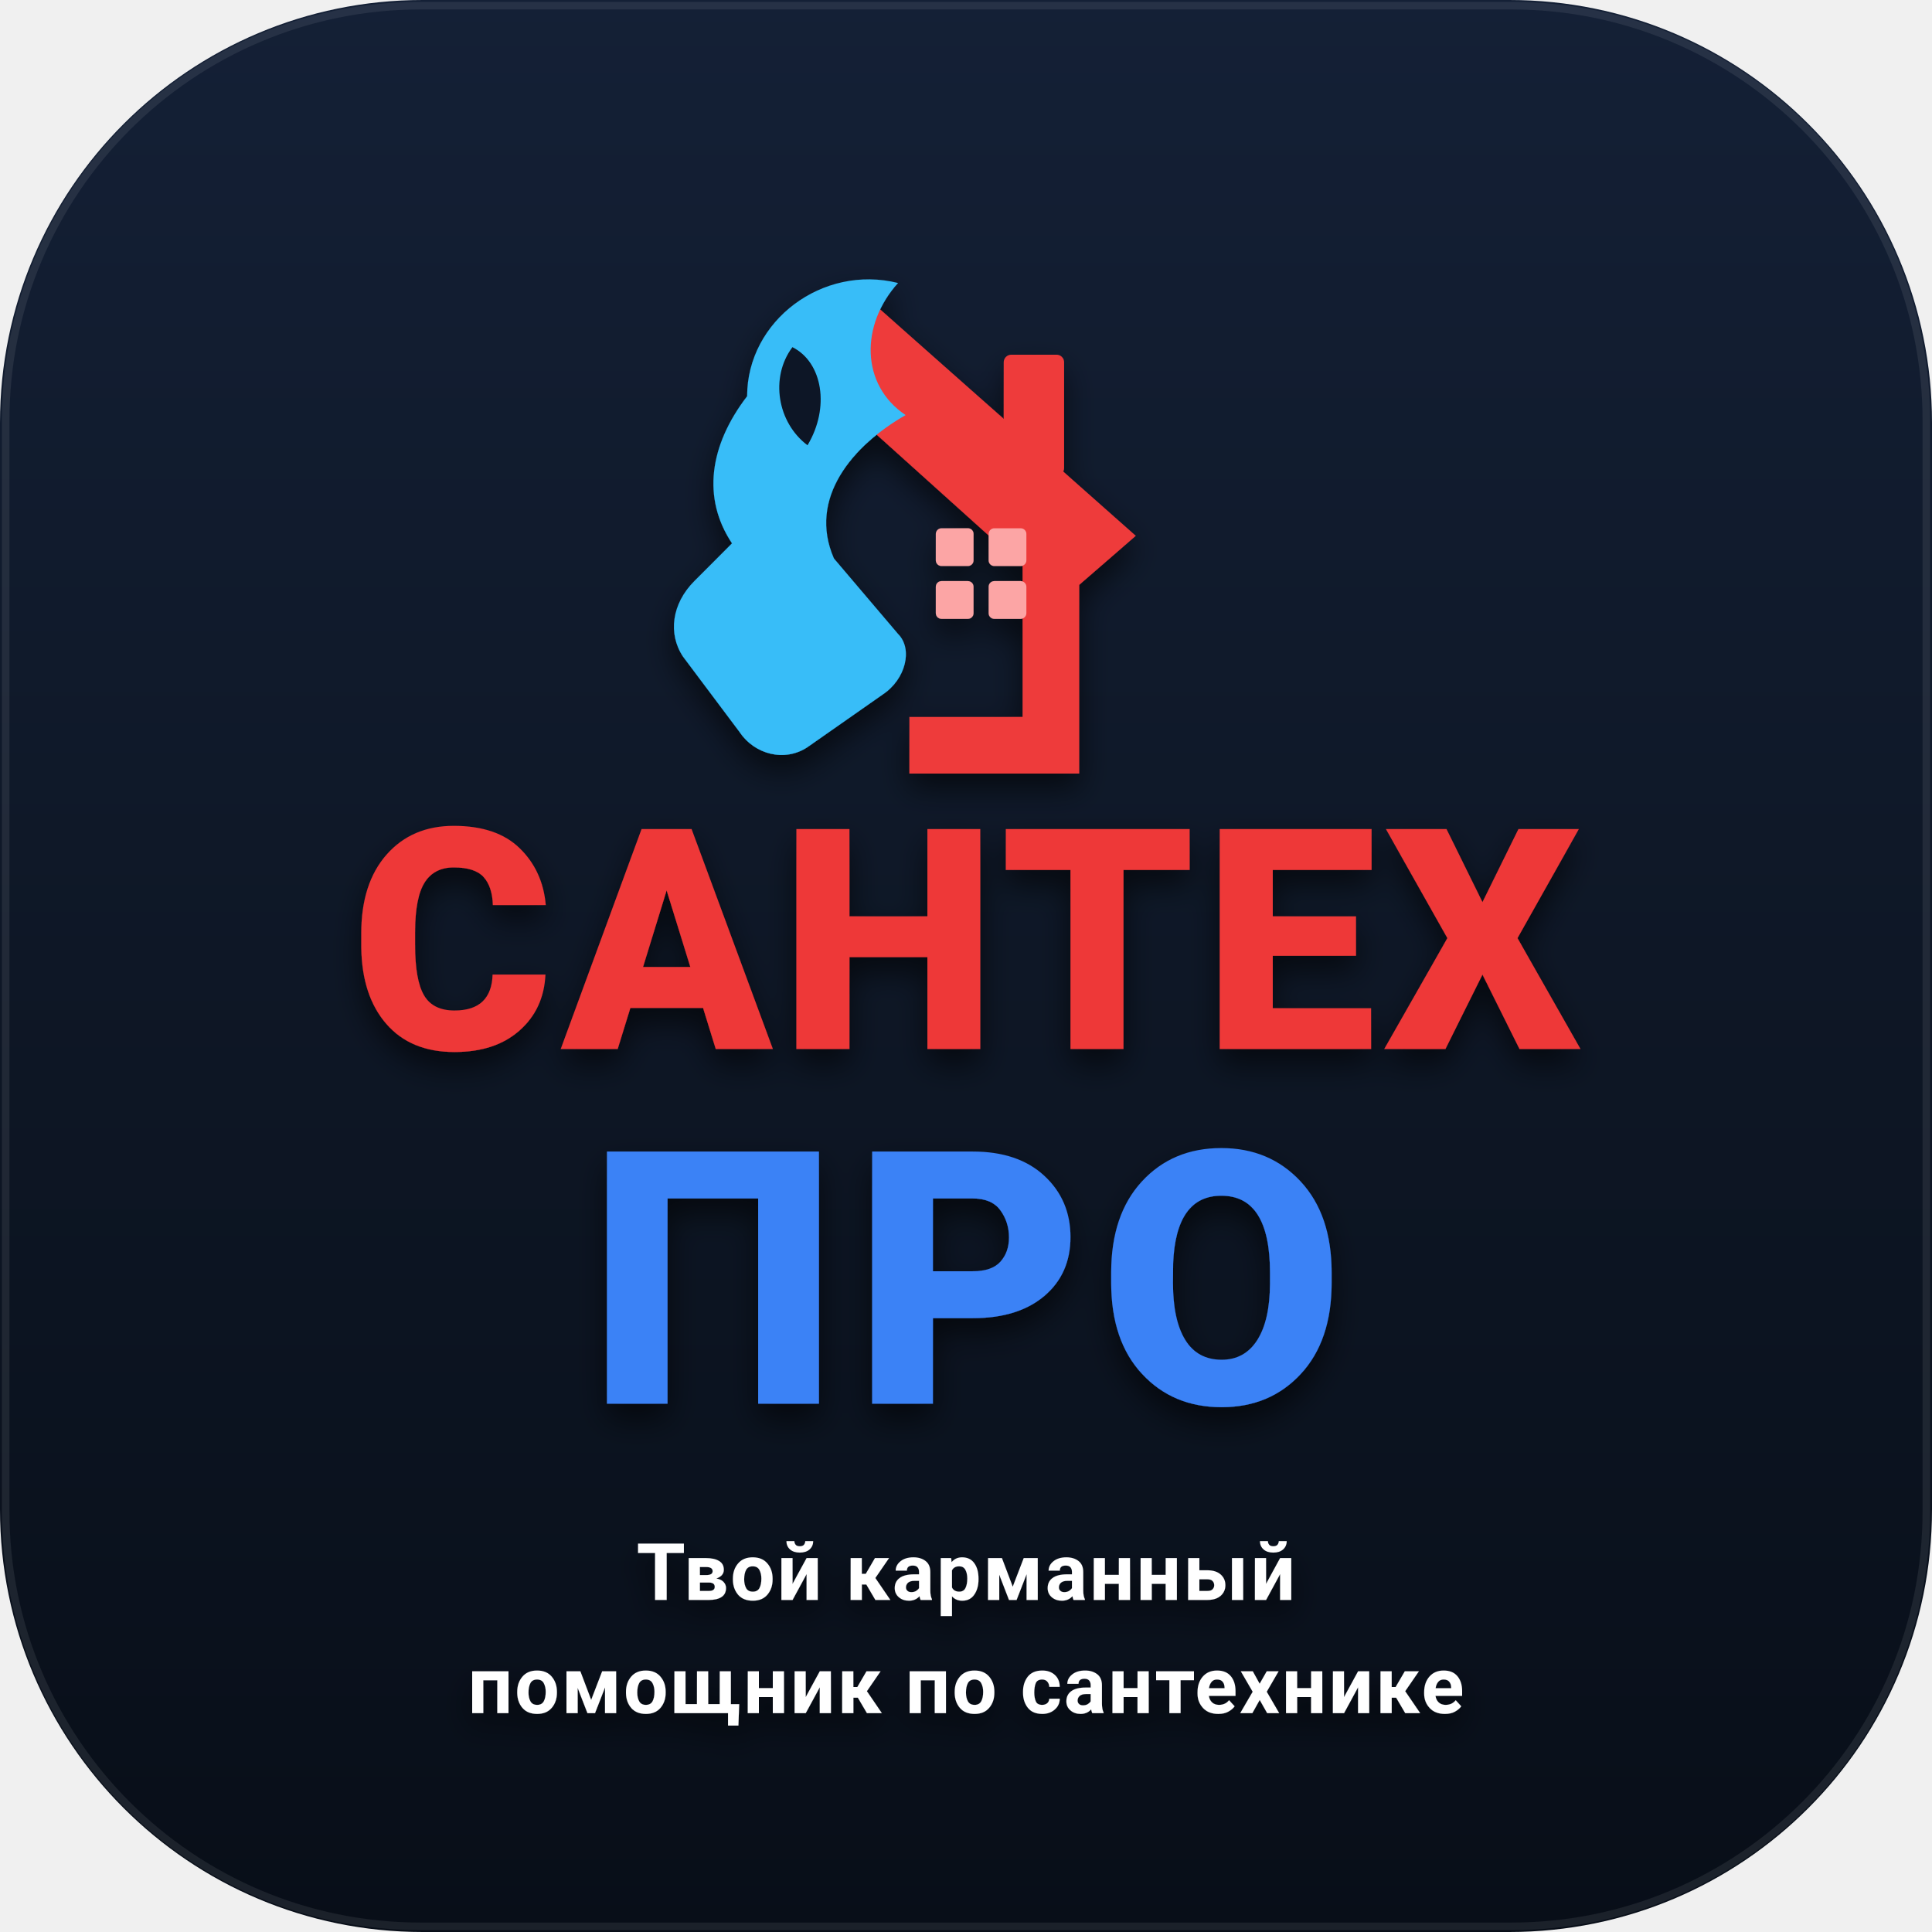
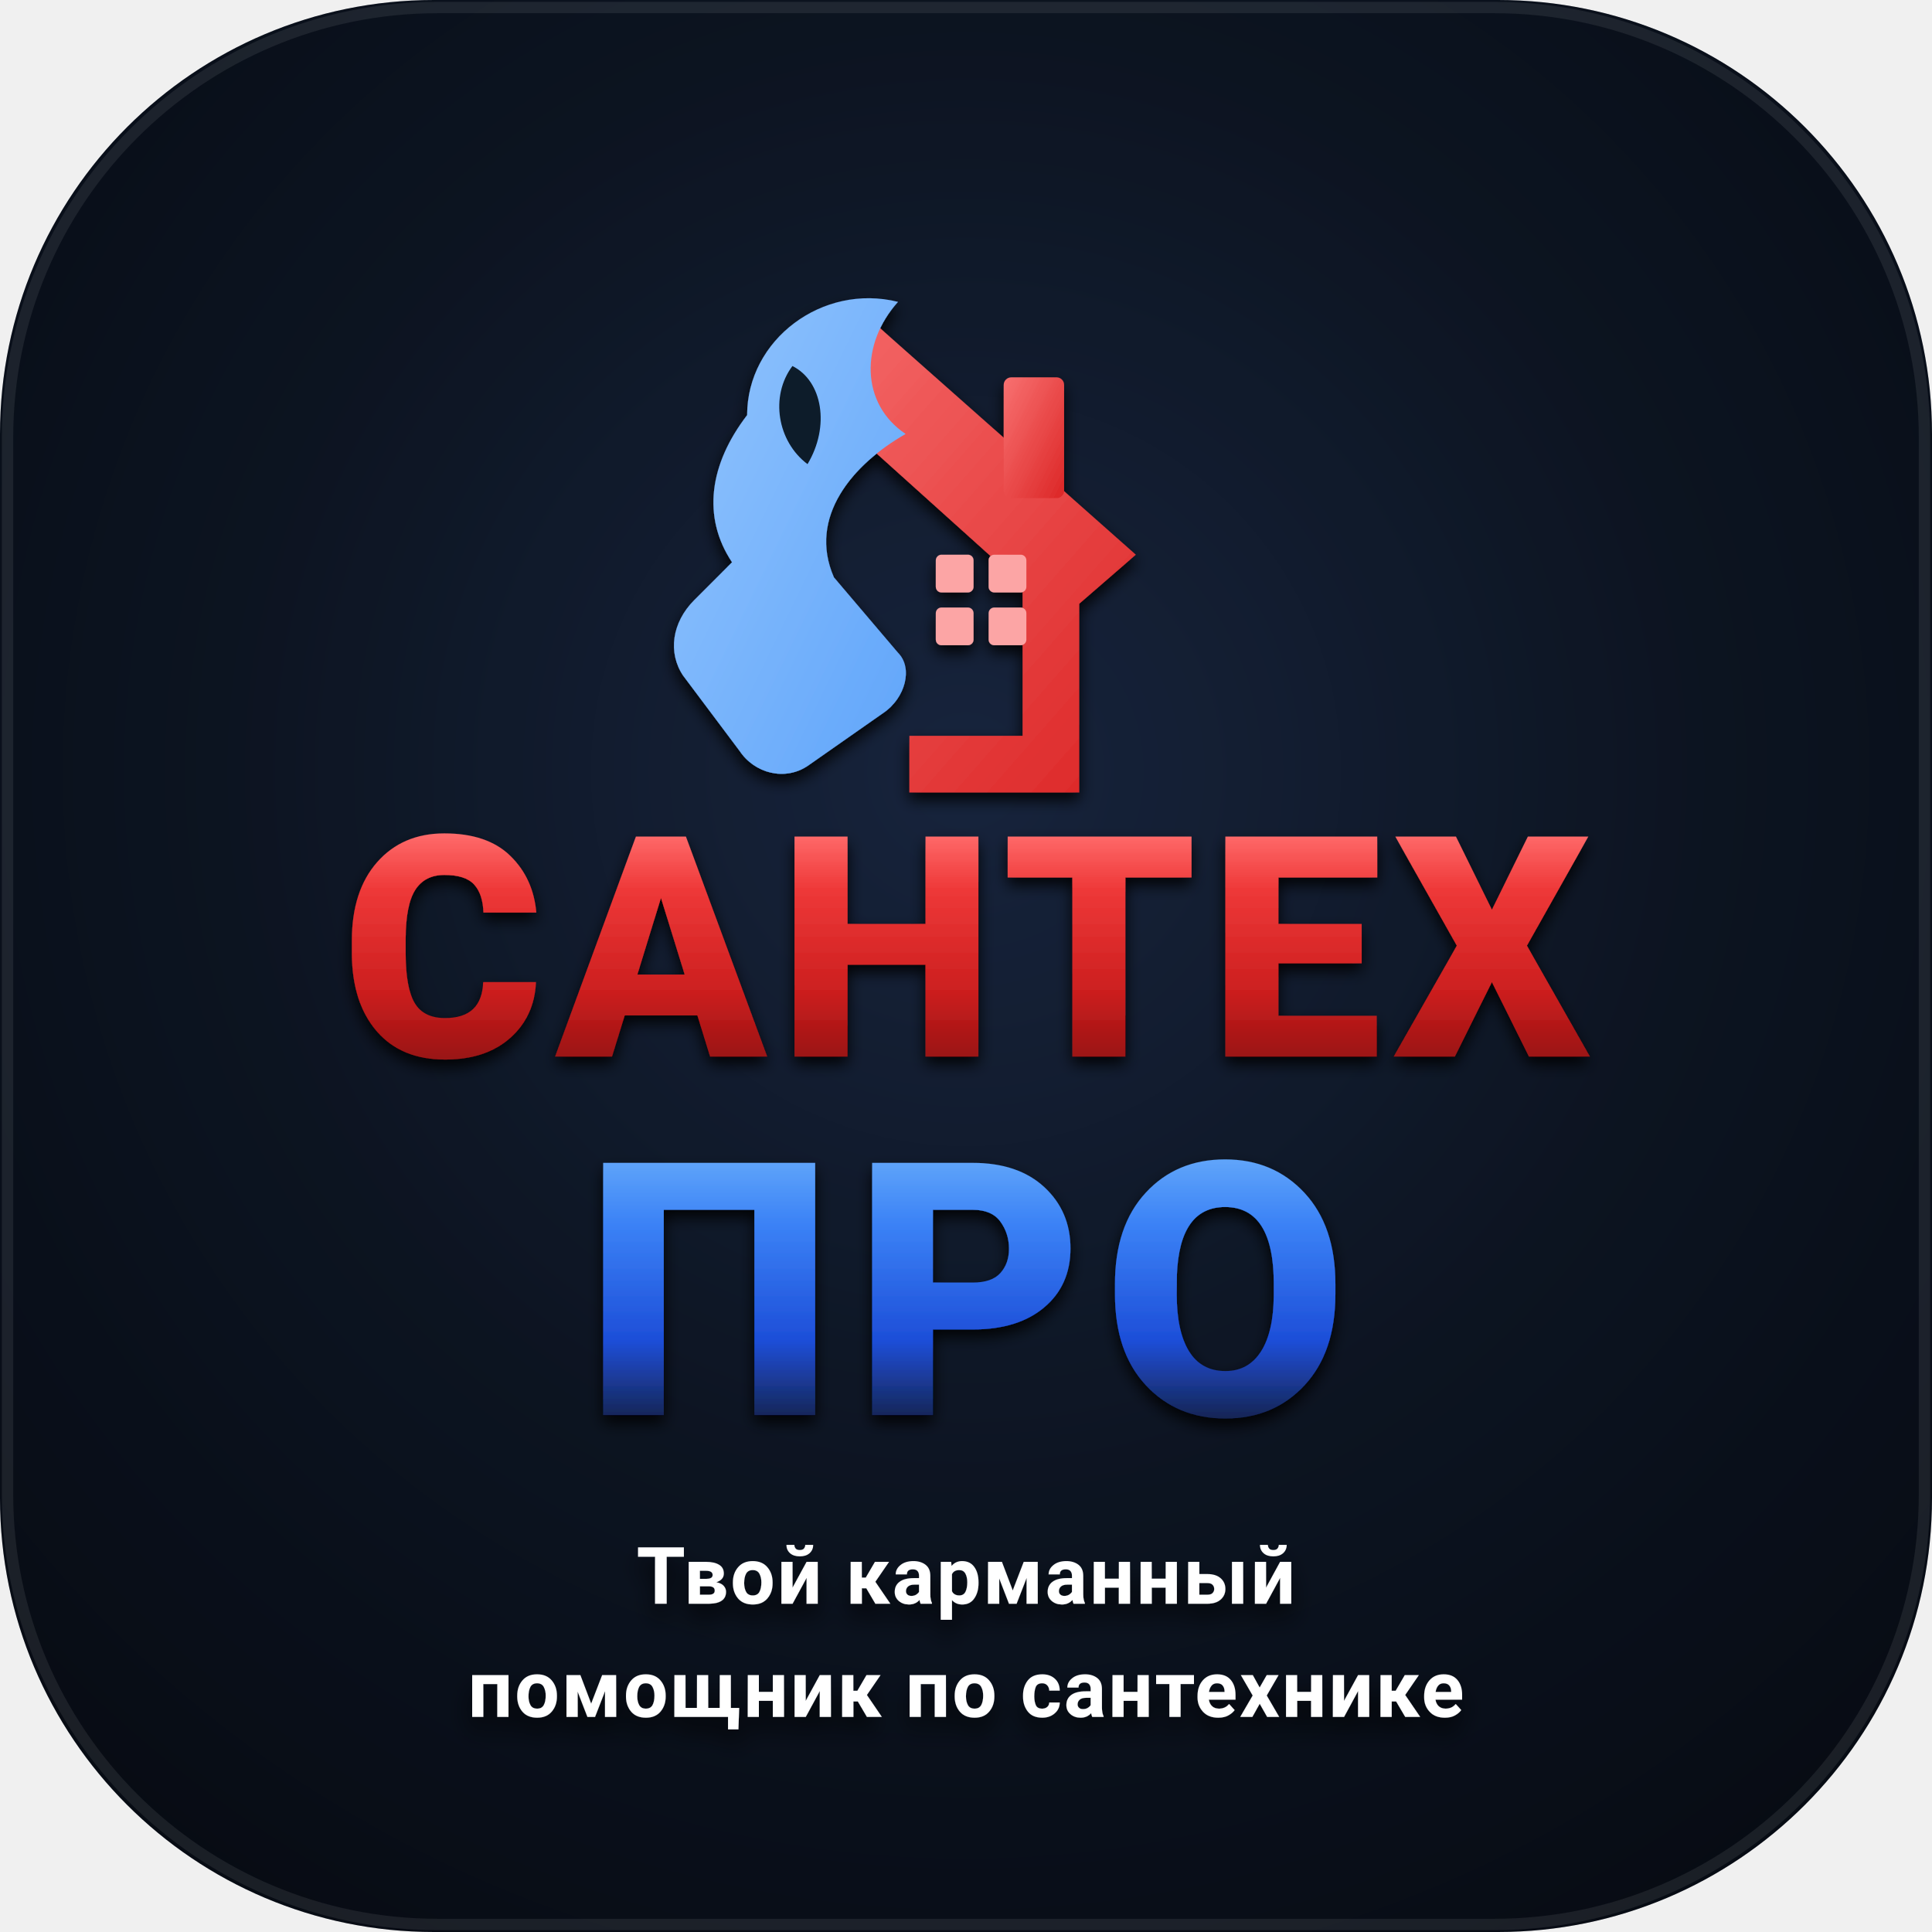
<svg xmlns="http://www.w3.org/2000/svg" viewBox="0 0 512 512" width="512" height="512">
  <defs>
-     <linearGradient id="bgGrad" x1="0%" y1="0%" x2="0%" y2="100%">
-       <stop offset="0%" stop-color="#142036" />
-       <stop offset="50%" stop-color="#0e1726" />
-       <stop offset="100%" stop-color="#080e18" />
+     <radialGradient id="bgGrad" cx="50%" cy="40%" r="70%">
+       <stop offset="0%" stop-color="#1b2a47" />
+       <stop offset="55%" stop-color="#0e1726" />
+       <stop offset="100%" stop-color="#080d17" />
+     </radialGradient>
+     <clipPath id="squircleClip">
+       <rect x="0" y="0" width="512" height="512" rx="115" ry="115" />
+     </clipPath>
+     <filter id="shadow3d" x="-20%" y="-20%" width="140%" height="140%">
+       <feDropShadow dx="0" dy="8" stdDeviation="6" flood-color="#000000" flood-opacity="0.8" />
+       <feDropShadow dx="0" dy="2" stdDeviation="2" flood-color="#000000" flood-opacity="0.9" />
+     </filter>
+     <filter id="subtleShadow" x="-20%" y="-20%" width="140%" height="140%">
+       <feDropShadow dx="0" dy="4" stdDeviation="3" flood-color="#000000" flood-opacity="0.7" />
+     </filter>
+     <linearGradient id="red3d" x1="0%" y1="0%" x2="0%" y2="100%">
+       <stop offset="0%" stop-color="#ff6b6b" />
+       <stop offset="25%" stop-color="#ee3838" />
+       <stop offset="70%" stop-color="#cc1f1f" />
+       <stop offset="100%" stop-color="#991212" />
    </linearGradient>
-     <clipPath id="squircleClip">
-       <rect x="0" y="0" width="512" height="512" rx="112" ry="112" />
-     </clipPath>
-     <filter id="softShadow" x="-10%" y="-10%" width="120%" height="130%">
-       <feDropShadow dx="0" dy="4" stdDeviation="4" flood-color="#000000" flood-opacity="0.6" />
-     </filter>
+     <linearGradient id="blue3d" x1="0%" y1="0%" x2="0%" y2="100%">
+       <stop offset="0%" stop-color="#60a5fa" />
+       <stop offset="25%" stop-color="#3b82f6" />
+       <stop offset="70%" stop-color="#1d4ed8" />
+       <stop offset="100%" stop-color="#172554" />
+     </linearGradient>
+     <linearGradient id="wrenchGrad" x1="0%" y1="0%" x2="100%" y2="100%">
+       <stop offset="0%" stop-color="#93c5fd" />
+       <stop offset="100%" stop-color="#60a5fa" />
+     </linearGradient>
+     <linearGradient id="houseGrad" x1="0%" y1="0%" x2="100%" y2="100%">
+       <stop offset="0%" stop-color="#f87171" />
+       <stop offset="100%" stop-color="#dc2626" />
+     </linearGradient>
  </defs>
  <g clip-path="url(#squircleClip)">
    <rect width="512" height="512" fill="url(#bgGrad)" />
-     <rect x="1.5" y="1.5" width="509" height="509" rx="110" fill="none" stroke="#ffffff" stroke-opacity="0.08" stroke-width="2" />
-     <g transform="translate(186, 70)" filter="url(#softShadow)">
-       <path d="M 45 10                 L 115 72                 L 100 85                 L 100 135                 L 55 135                 L 55 120                 L 85 120                 L 85 80                 L 45 44                 L 20 67                L 5 53 Z" fill="#ee3b3b" />
-       <rect x="80" y="24" width="16" height="32" rx="2" fill="#ee3b3b" />
-       <rect x="62" y="70" width="10" height="10" rx="1.5" fill="#fca5a5" />
-       <rect x="76" y="70" width="10" height="10" rx="1.5" fill="#fca5a5" />
-       <rect x="62" y="84" width="10" height="10" rx="1.5" fill="#fca5a5" />
-       <rect x="76" y="84" width="10" height="10" rx="1.5" fill="#fca5a5" />
-       <path d="M 12 35                 C 12 15, 32 0, 52 5                 C 42 16, 42 32, 54 40                C 40 48, 28 62, 35 78                L 52 98                C 56 102, 54 110, 48 114                L 28 128                C 22 132, 14 130, 10 124                L -5 104                C -9 98, -8 90, -2 84                L 8 74                C 0 62, 2 48, 12 35 Z" fill="#38bdf8" />
-       <path d="M 24 22 C 18 30, 20 42, 28 48 C 34 38, 32 26, 24 22 Z" fill="#0e1726" />
+     <rect width="512" height="512" fill="#000" opacity="0.15" />
+     <rect x="2" y="2" width="508" height="508" rx="114" fill="none" stroke="#ffffff" stroke-opacity="0.08" stroke-width="3" />
+     <g transform="translate(186, 75)" filter="url(#shadow3d)">
+       <path d="M 68 85 L 68 45 L 82 45 L 82 32 L 68 32 L 68 20 L 52 35 L 52 15 L 40 15 L 40 26 L 0 65 L 14 78 L 22 70 L 22 85 Z" fill="none" />
+       <path d="M 45 10                 L 115 72                 L 100 85                 L 100 135                 L 55 135                 L 55 120                 L 85 120                 L 85 80                 L 45 44                 L 20 67                L 5 53 Z" fill="url(#houseGrad)" />
+       <rect x="80" y="25" width="16" height="32" rx="2" fill="url(#houseGrad)" />
+       <rect x="62" y="72" width="10" height="10" rx="1.5" fill="#fca5a5" />
+       <rect x="76" y="72" width="10" height="10" rx="1.5" fill="#fca5a5" />
+       <rect x="62" y="86" width="10" height="10" rx="1.5" fill="#fca5a5" />
+       <rect x="76" y="86" width="10" height="10" rx="1.5" fill="#fca5a5" />
+       <path d="M 12 35                 C 12 15, 32 0, 52 5                 C 42 16, 42 32, 54 40                C 40 48, 28 62, 35 78                L 52 98                C 56 102, 54 110, 48 114                L 28 128                C 22 132, 14 130, 10 124                L -5 104                C -9 98, -8 90, -2 84                L 8 74                C 0 62, 2 48, 12 35 Z" fill="url(#wrenchGrad)" />
+       <path d="M 24 22 C 18 30, 20 42, 28 48 C 34 38, 32 26, 24 22 Z" fill="#0d1b2a" />
    </g>
-     <g filter="url(#softShadow)">
-       <text x="256" y="278" text-anchor="middle" font-family="system-ui, -apple-system, 'SF Pro Display', Roboto, 'Segoe UI', Arial, sans-serif" font-size="82" font-weight="900" letter-spacing="2" fill="#ee3838">САНТЕХ</text>
+     <g filter="url(#shadow3d)">
+       <text x="256" y="280" text-anchor="middle" font-family="system-ui, -apple-system, 'SF Pro Display', Roboto, 'Segoe UI', sans-serif" font-size="82" font-weight="900" letter-spacing="3" fill="url(#red3d)">САНТЕХ</text>
    </g>
-     <g filter="url(#softShadow)">
-       <text x="256" y="372" text-anchor="middle" font-family="system-ui, -apple-system, 'SF Pro Display', Roboto, 'Segoe UI', Arial, sans-serif" font-size="94" font-weight="900" letter-spacing="4" fill="#3b82f6">ПРО</text>
+     <g filter="url(#shadow3d)">
+       <text x="256" y="375" text-anchor="middle" font-family="system-ui, -apple-system, 'SF Pro Display', Roboto, 'Segoe UI', sans-serif" font-size="94" font-weight="900" letter-spacing="5" fill="url(#blue3d)">ПРО</text>
    </g>
-     <g filter="url(#softShadow)">
-       <text x="256" y="424" text-anchor="middle" font-family="system-ui, -apple-system, 'SF Pro Text', Roboto, 'Segoe UI', Arial, sans-serif" font-size="21" font-weight="700" letter-spacing="0.5" fill="#ffffff">Твой карманный</text>
-       <text x="256" y="454" text-anchor="middle" font-family="system-ui, -apple-system, 'SF Pro Text', Roboto, 'Segoe UI', Arial, sans-serif" font-size="21" font-weight="700" letter-spacing="0.5" fill="#ffffff">помощник по сантехнике</text>
+     <g filter="url(#subtleShadow)">
+       <text x="256" y="425" text-anchor="middle" font-family="system-ui, -apple-system, 'SF Pro Text', Roboto, 'Segoe UI', sans-serif" font-size="21" font-weight="700" letter-spacing="0.5" fill="#ffffff">Твой карманный</text>
+       <text x="256" y="455" text-anchor="middle" font-family="system-ui, -apple-system, 'SF Pro Text', Roboto, 'Segoe UI', sans-serif" font-size="21" font-weight="700" letter-spacing="0.5" fill="#ffffff">помощник по сантехнике</text>
    </g>
  </g>
</svg>
